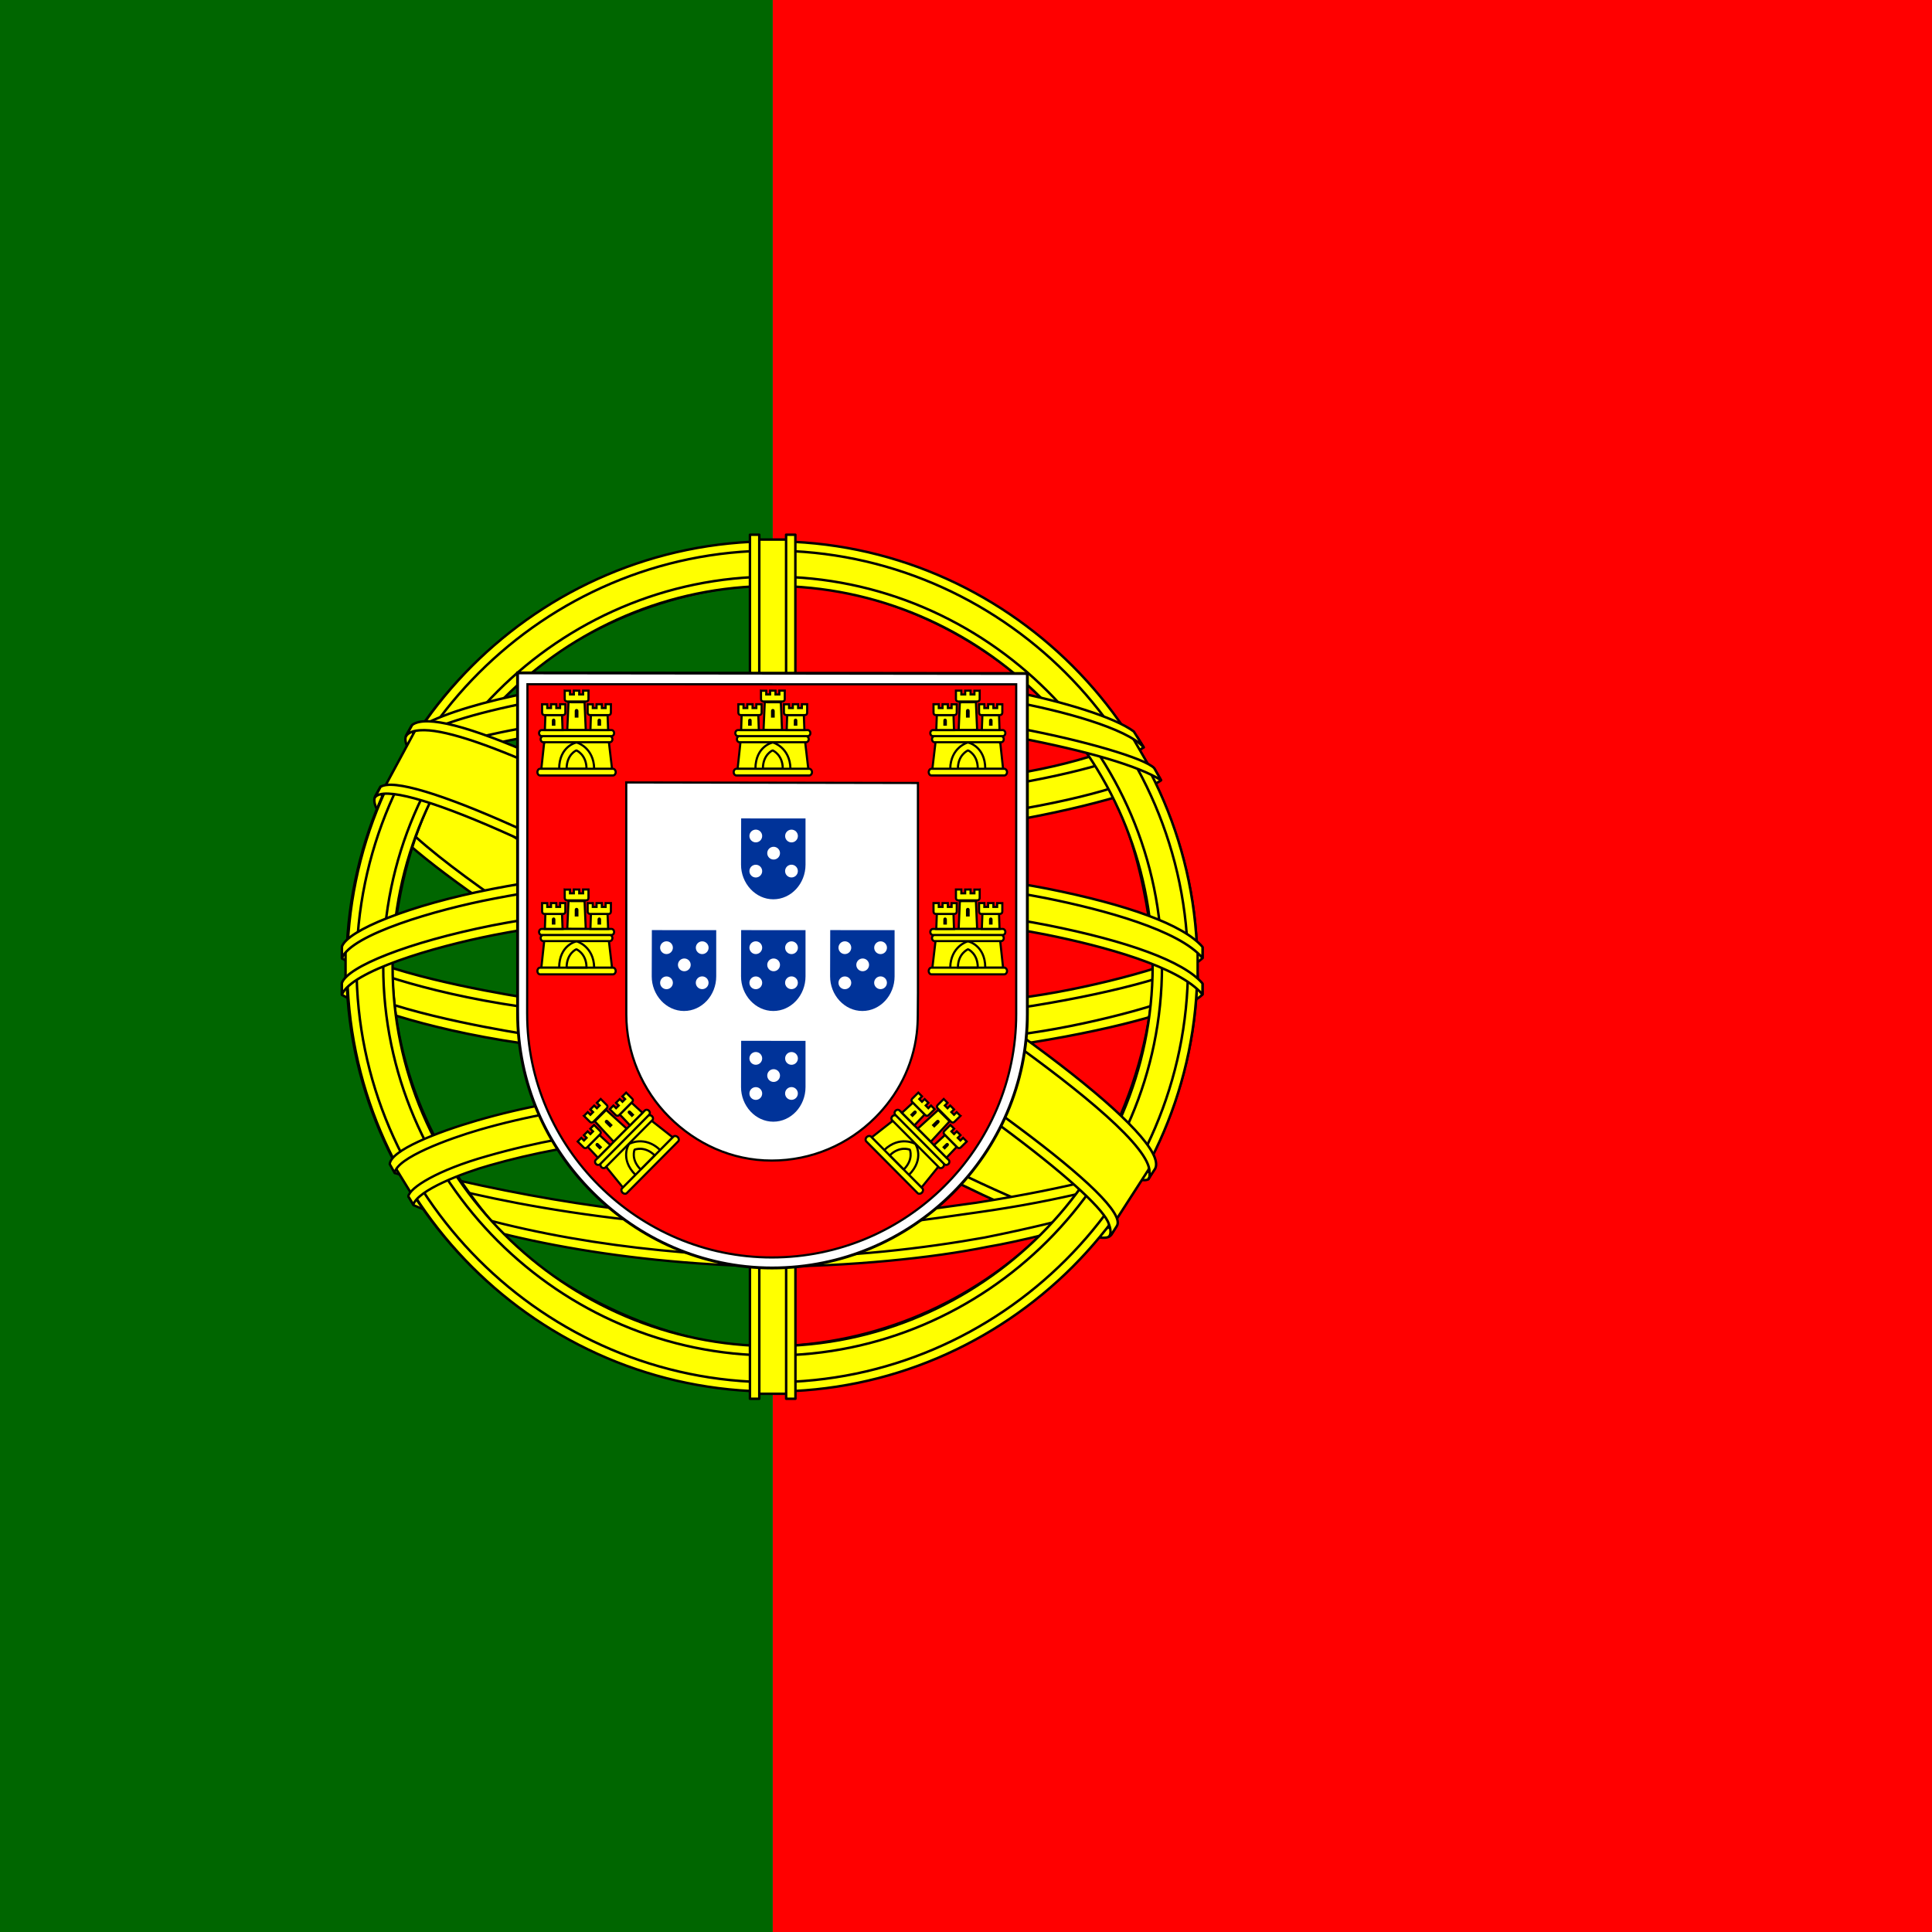
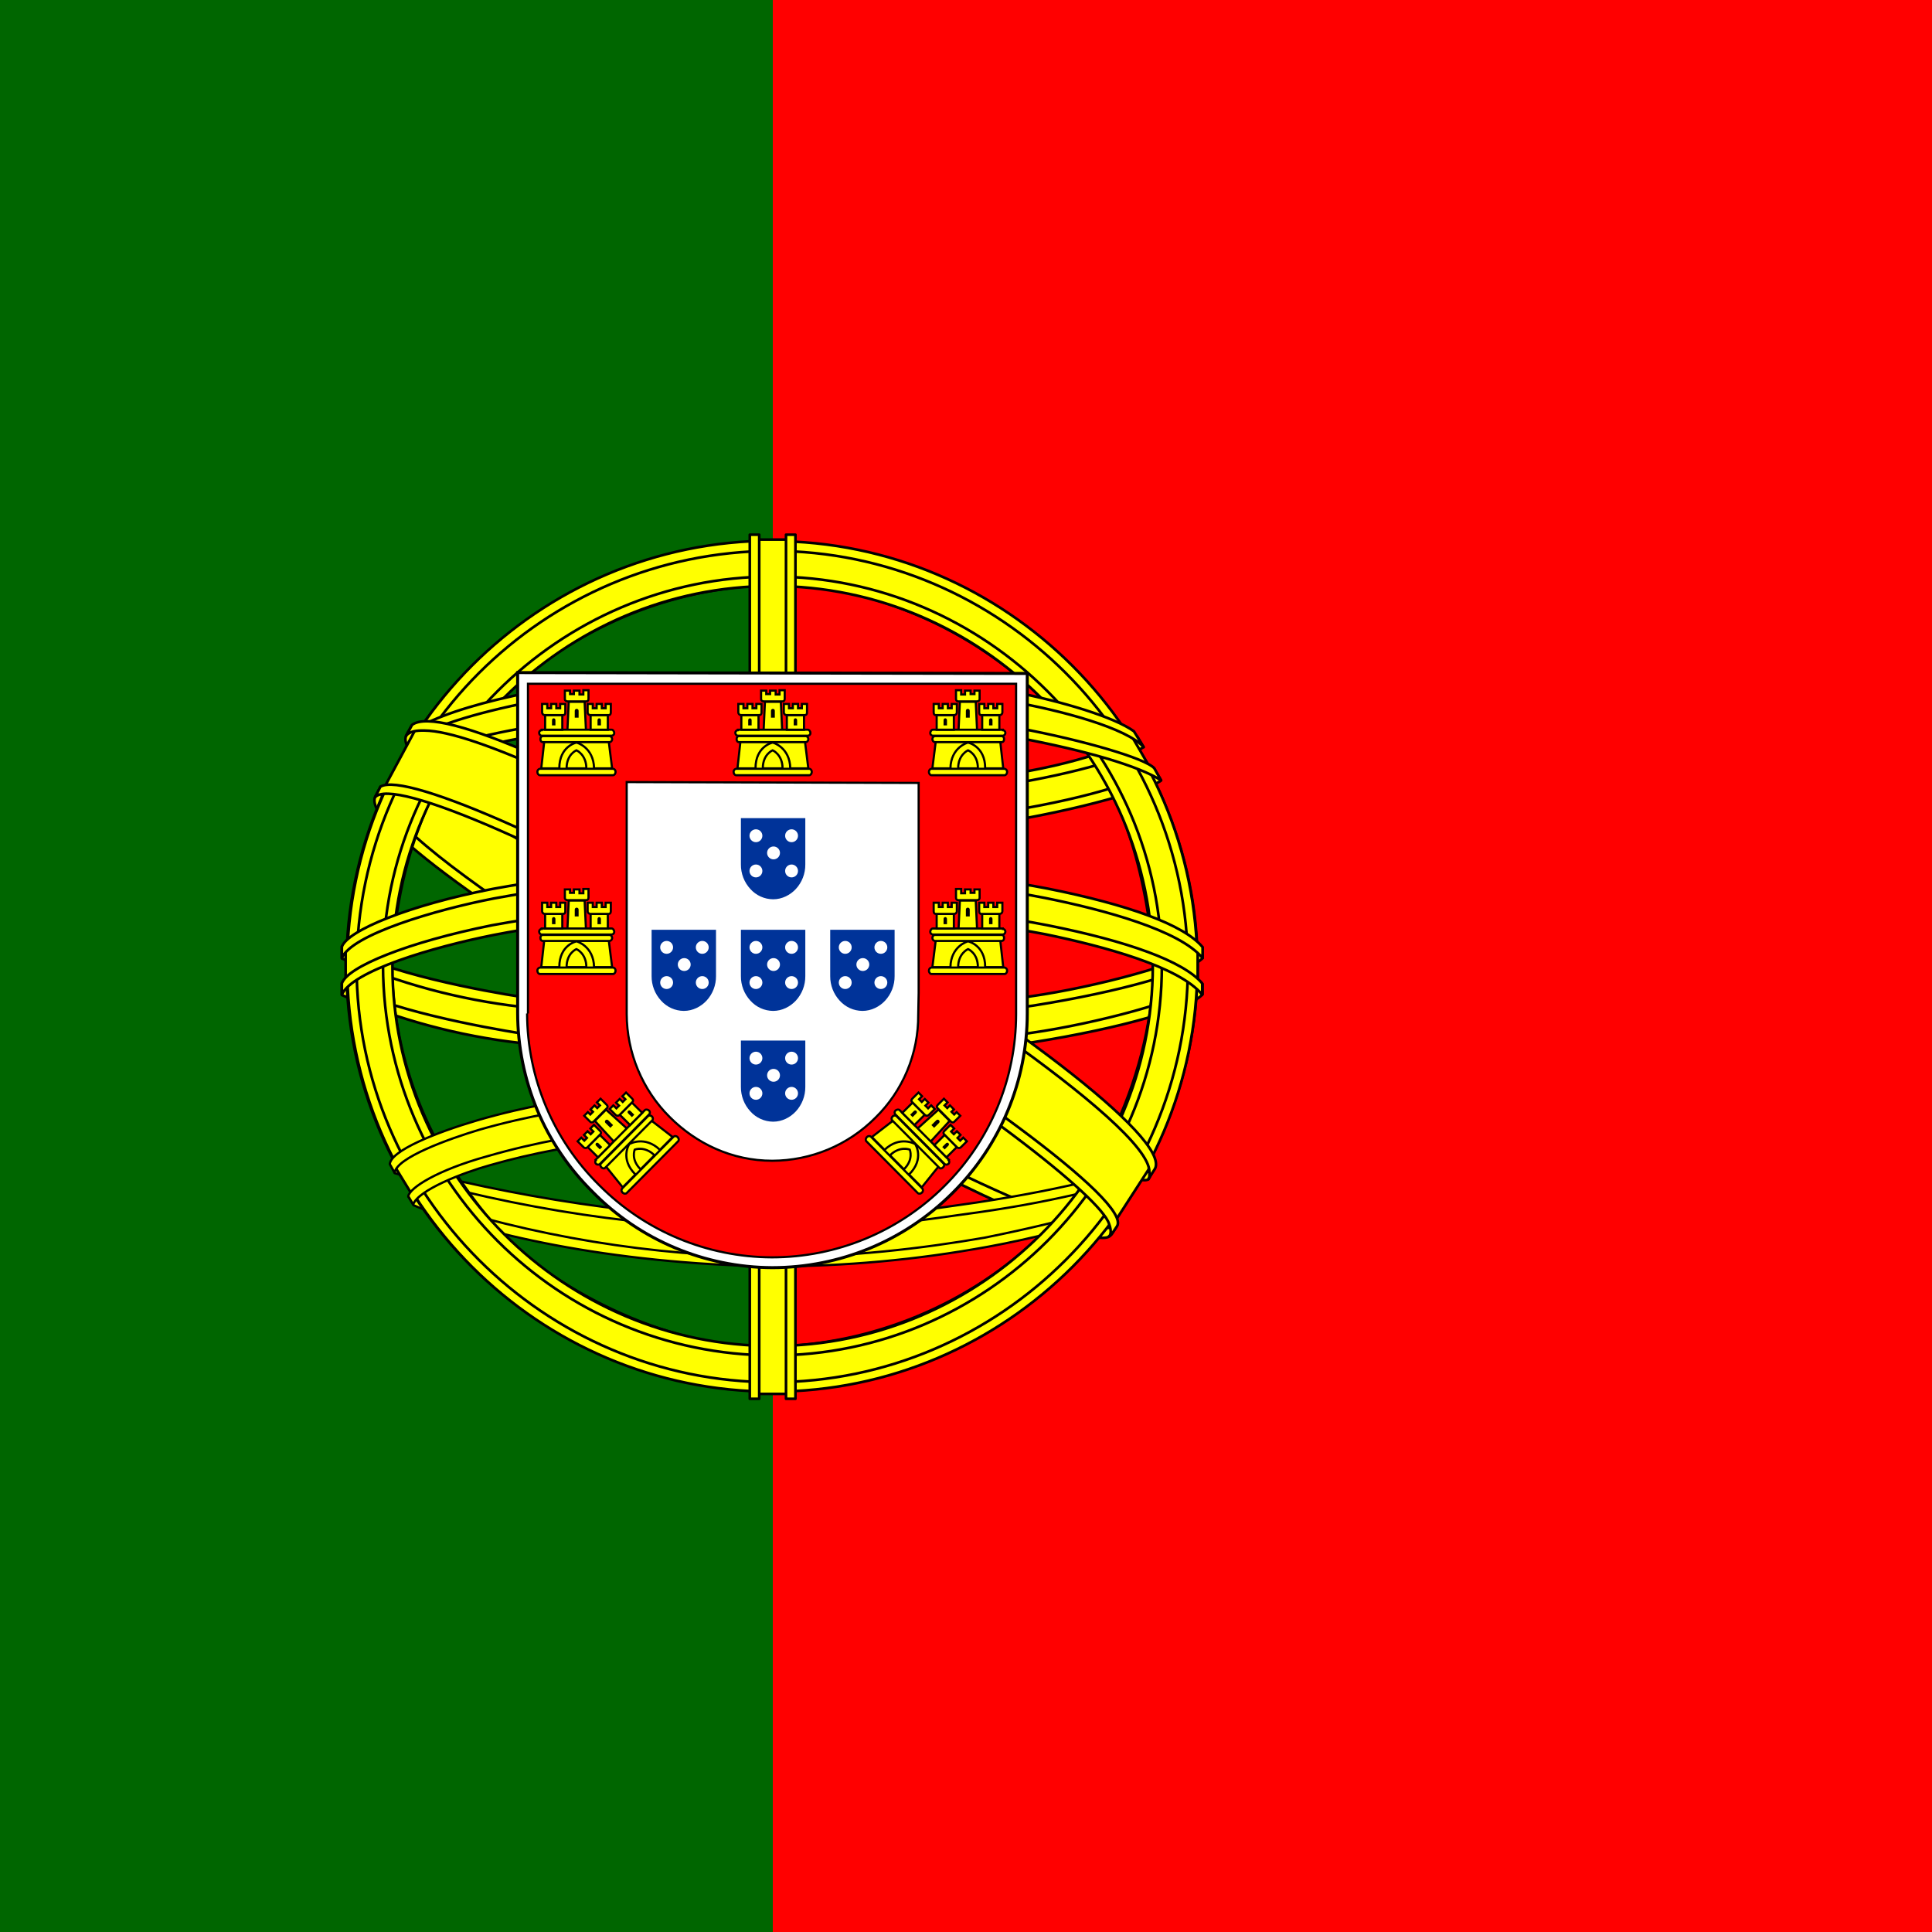
- <svg xmlns="http://www.w3.org/2000/svg" xmlns:xlink="http://www.w3.org/1999/xlink" height="512" width="512" version="1">
-   <path fill="red" d="M204.79 0h307.26v512H204.79z" />
-   <path fill="#060" d="M-.05 0h204.84v512H-.05z" />
-   <g fill="#ff0" fill-rule="evenodd" stroke="#000" stroke-width=".573" stroke-linecap="round" stroke-linejoin="round">
-     <path d="M293.78 326.588c-34.37-1.036-191.988-99.42-193.07-115.086l8.705-14.515c15.634 22.717 176.765 118.397 192.59 115.006l-8.225 14.59" stroke-width=".652" />
-     <path d="M107.583 195.015c-3.083 8.3 41.13 35.633 94.326 67.987 53.192 32.35 99.06 52.344 102.46 49.477.207-.37 1.672-2.892 1.537-2.872-.637.96-2.188 1.264-4.608.566-14.373-4.145-51.856-21.35-98.276-49.5-46.42-28.152-86.806-54.094-93.083-65.117-.435-.764-.746-2.158-.683-3.24l-.152-.004-1.337 2.337-.184.366zM294.59 327.043c-.584 1.057-1.67 1.093-3.735.866-12.857-1.424-51.87-20.396-98.033-48.03-53.715-32.154-98.077-61.452-93.264-69.11l1.31-2.314.257.08c-4.327 12.977 87.55 65.512 92.96 68.86 53.16 32.936 97.98 52.17 101.945 47.17l-1.443 2.483v-.004z" stroke-width=".652" />
-     <path d="M204.954 220.99c34.403-.27 76.857-4.7 101.29-14.438L300.978 198c-14.442 7.992-57.13 13.248-96.316 14.034-46.35-.426-79.064-4.742-95.456-15.74l-4.97 9.106c30.134 12.75 61.012 15.46 100.717 15.59" stroke-width=".652" />
-     <path d="M307.662 206.746c-.84 1.344-16.775 6.84-40.247 10.894-15.915 2.426-36.675 4.5-62.582 4.526-24.614.023-44.72-1.73-59.943-3.792-24.64-3.864-37.357-9.24-42.058-11.14.45-.893.74-1.52 1.172-2.355 13.534 5.388 26.31 8.637 41.278 10.94 15.122 2.048 34.986 3.825 59.478 3.802 25.787-.026 46.318-2.258 62.14-4.612 24.07-3.882 37.22-8.878 39.065-11.2l1.7 2.936h-.002zm-4.62-8.673c-2.61 2.095-15.608 6.705-38.48 10.357-15.262 2.188-34.67 4.146-59.465 4.17-23.556.023-42.802-1.565-57.44-3.697-23.227-3.033-35.59-8.505-40.045-10.1.443-.767.895-1.528 1.358-2.292 3.468 1.747 15.398 6.59 38.942 9.926 14.472 2.052 33.747 3.58 57.187 3.557 24.677-.025 43.863-2.02 59.03-4.197 22.99-3.163 35.36-9.042 37.237-10.514l1.676 2.79zM91.985 262.44c21.16 11.38 68.158 17.117 112.633 17.51 40.494.066 93.25-6.258 112.978-16.713l-.543-11.39c-6.172 9.644-62.707 18.896-112.875 18.517-50.168-.378-96.754-8.127-112.284-18.157l.09 10.23" stroke-width=".652" />
-     <path d="M318.675 260.8v2.718c-2.964 3.545-21.555 8.903-44.87 12.677-17.743 2.72-40.876 4.772-69.702 4.772-27.385 0-49.223-1.952-66.16-4.552-26.77-3.9-43.894-10.725-47.33-12.763l.014-3.17c10.325 6.866 38.3 11.888 47.692 13.425 16.825 2.583 38.534 4.52 65.782 4.52 28.69 0 51.694-2.038 69.326-4.74 16.727-2.416 40.555-8.7 45.246-12.884zm.012-9.66v2.716c-2.964 3.543-21.556 8.9-44.87 12.674-17.743 2.72-40.877 4.773-69.702 4.773-27.386 0-49.224-1.95-66.16-4.553-26.77-3.896-43.894-10.723-47.33-12.76l.014-3.17c10.324 6.863 38.297 11.886 47.69 13.42 16.826 2.586 38.535 4.525 65.784 4.525 28.69 0 51.694-2.04 69.326-4.744 16.726-2.415 40.555-8.7 45.246-12.883v.002zm-114.165 73.49c-48.665-.29-90.363-13.265-99.17-15.41l6.422 10.052c15.554 6.543 56.234 16.293 93.215 15.213 36.98-1.078 69.3-3.943 92.077-15.03l6.583-10.418c-15.52 7.31-68.344 15.52-99.128 15.594" stroke-width=".652" />
-     <path d="M299.538 317.12a152.554 152.554 0 0 1-2.954 4.358c-10.743 3.788-27.67 7.765-34.813 8.925-14.59 3.007-37.164 5.227-57.2 5.237-43.11-.63-78.398-9.07-95-16.27l-1.34-2.302.22-.346 2.272.88c29.523 10.563 62.68 14.777 94.092 15.534 19.954.07 39.93-2.287 56.083-5.176 24.77-4.963 34.786-8.704 37.86-10.4l.78-.438zm5.708-9.414c.025.03.05.057.075.088a301.968 301.968 0 0 1-2.232 3.712c-5.73 2.048-21.28 6.598-43.985 9.773-14.96 2.037-24.26 4.01-54.02 4.59-55.77-1.42-91.876-12.325-100.454-15.014l-1.272-2.44c32.32 8.438 65.333 14.328 101.726 14.93 27.228-.58 38.812-2.585 53.65-4.608 26.476-4.117 39.816-8.476 43.82-9.735a3.058 3.058 0 0 0-.176-.226l2.87-1.073v.002z" stroke-width=".626" />
-     <path d="M305.83 253.45c.158 32.015-16.225 60.743-29.42 73.416-18.67 17.93-43.422 29.464-72.328 29.996-32.28.593-62.715-20.45-70.878-29.695-15.96-18.074-28.955-41.025-29.372-71.957 1.977-34.94 15.694-59.278 35.576-75.968 19.883-16.69 46.357-24.818 68.405-24.237 25.438.67 55.153 13.15 75.686 37.925 13.45 16.23 19.276 33.846 22.33 60.52zM204.356 143.837c61.992 0 112.977 50.446 112.977 112.302 0 61.854-50.985 112.303-112.977 112.303-61.992 0-112.554-50.447-112.554-112.302 0-61.856 50.562-112.302 112.554-112.302" stroke-width=".652" />
-     <path d="M204.66 143.45c62.046 0 112.65 50.613 112.65 112.666 0 62.052-50.605 112.663-112.65 112.663-62.05 0-112.654-50.61-112.654-112.664 0-62.053 50.606-112.665 112.653-112.665zM94.484 256.117c0 60.6 49.762 110.185 110.174 110.185 60.41 0 110.173-49.585 110.173-110.184 0-60.6-49.763-110.186-110.174-110.186-60.413 0-110.175 49.588-110.175 110.186z" stroke-width=".652" />
-     <path d="M204.75 152.815c56.582 0 103.188 46.445 103.188 103.2 0 56.758-46.607 103.2-103.188 103.2-56.582 0-103.19-46.442-103.19-103.2 0-56.755 46.61-103.2 103.19-103.2zm-100.71 103.2c0 55.393 45.486 100.72 100.71 100.72 55.223 0 100.71-45.327 100.71-100.72 0-55.394-45.486-100.722-100.71-100.722S104.04 200.62 104.04 256.015z" stroke-width=".652" />
-     <path d="M209.29 142.996h-9.655l.01 226.372h9.69z" stroke-width=".652" />
-     <path d="M208.322 141.706h2.458l.02 228.977h-2.46l-.017-228.977zm-9.58.002h2.475l.004 228.977h-2.478V141.708z" stroke-width=".652" />
-     <path d="M317.39 260.477v-8.37l-6.816-6.347-38.684-10.24-55.75-5.69-67.13 3.414-47.787 11.378-9.648 7.145v8.37l24.44-10.964 58.026-9.102h55.752l40.96 4.552 28.445 6.827z" stroke-width=".652" />
-     <path d="M204.704 238.672c26.605-.05 52.418 2.52 72.892 6.507 21.127 4.223 35.996 9.506 41.08 15.44l-.006 2.938c-6.13-7.384-26.138-12.798-41.55-15.893-20.318-3.952-45.958-6.504-72.416-6.455-27.92.052-53.916 2.696-73.937 6.603C114.7 251 93.277 257.333 90.6 263.58v-3.06c1.47-4.323 17.424-10.784 39.805-15.265 20.172-3.933 46.217-6.532 74.3-6.583zm.012-9.663c26.604-.05 52.417 2.522 72.89 6.507 21.13 4.225 35.997 9.507 41.08 15.44l-.005 2.94c-6.13-7.384-26.137-12.798-41.548-15.892-20.32-3.954-45.96-6.506-72.416-6.455-27.92.05-53.79 2.696-73.814 6.6-15.503 2.94-37.804 9.524-40.29 15.77v-3.06c1.468-4.278 17.745-10.97 39.804-15.267 20.172-3.933 46.217-6.53 74.3-6.583zm-.546-49.286c41.925-.21 78.495 5.863 95.226 14.433l6.103 10.558c-14.543-7.837-53.996-15.986-101.27-14.768-38.518.237-79.675 4.24-100.324 15.258l7.286-12.185c16.947-8.79 56.914-13.248 92.98-13.294" stroke-width=".652" />
-     <path d="M204.727 188.44c23.913-.065 47.02 1.284 65.395 4.6 17.113 3.185 33.433 7.965 35.767 10.536l1.808 3.197c-5.675-3.706-19.798-7.832-37.932-11.27-18.21-3.424-41.302-4.558-65.08-4.495-26.99-.093-47.96 1.332-65.957 4.47-19.034 3.56-32.24 8.65-35.496 11.066l1.773-3.38c6.33-3.23 16.372-7.12 33.25-10.16 18.61-3.4 39.802-4.42 66.472-4.565h-.002zm-.01-9.655c22.884-.06 45.48 1.216 63.092 4.382 13.89 2.704 27.627 6.926 32.658 10.682l2.646 4.204c-4.5-5-21.432-9.74-36.38-12.393-17.477-3.013-39.134-4.206-62.018-4.397-24.016.067-46.21 1.538-63.433 4.674-16.43 3.127-27.034 6.83-31.52 9.72l2.327-3.512c6.19-3.26 16.193-6.253 28.79-8.7 17.35-3.16 39.68-4.592 63.837-4.66zm55.966 124.16c-20.728-3.87-41.494-4.432-55.998-4.26-69.868.818-92.438 14.345-95.192 18.44l-5.222-8.51c17.79-12.894 55.835-20.125 100.793-19.385 23.345.382 43.49 1.932 60.438 5.215l-4.82 8.502" stroke-width=".652" />
-     <path d="M204.283 297.483c19.436.29 38.513 1.093 56.927 4.527l-1.334 2.354c-17.102-3.157-35.334-4.365-55.527-4.267-25.786-.2-51.866 2.207-74.572 8.723-7.164 1.994-19.025 6.6-20.234 10.406l-1.327-2.187c.383-2.25 7.55-6.92 20.95-10.685 26.01-7.448 50.335-8.703 75.116-8.874v.004zm.882-9.78c20.137.376 40.932 1.307 61.144 5.31l-1.39 2.45c-18.252-3.622-35.69-4.83-59.636-5.198-25.867.047-53.306 1.89-78.254 9.144-8.055 2.345-21.956 7.418-22.42 11.434l-1.325-2.35c.302-3.648 12.335-8.406 23.162-11.556 25.14-7.31 52.65-9.188 78.72-9.235z" stroke-width=".626" />
-     <path d="M304.408 309.908l-8.396 13.026-24.122-21.423-62.578-42.097-70.542-38.684-36.625-12.528 7.805-14.473 2.65-1.446 22.757 5.69 75.093 38.684 43.235 27.306 36.41 26.17 14.79 17.066z" stroke-width=".652" />
-     <path d="M100.825 208.543c6.424-4.357 53.634 16.674 103.032 46.46 49.266 29.872 96.343 63.626 92.094 69.943l-1.397 2.198-.64.506c.136-.098.844-.964-.07-3.306-2.1-6.907-35.494-33.554-90.902-67.01-54.015-32.21-99.033-51.622-103.534-46.073l1.42-2.717h-.002zm205.3 101.18c4.063-8.024-39.726-41.01-94.016-73.128-55.54-31.478-95.568-50.006-102.88-44.48l-1.624 2.956c-.014.164.06-.2.403-.466 1.328-1.16 3.532-1.08 4.526-1.1 12.59.19 48.546 16.736 98.994 45.657 22.104 12.875 93.378 58.587 93.106 71.44.02 1.106.092 1.334-.324 1.88l1.813-2.757v-.002z" stroke-width=".652" />
+ <svg xmlns="http://www.w3.org/2000/svg" xmlns:xlink="http://www.w3.org/1999/xlink" id="flag-icon-css-pt" width="512" height="512">
+   <path fill="red" d="M204.8 0H512v512H204.7z" />
+   <path fill="#060" d="M0 0h204.8v512H-.1z" />
+   <g fill="#ff0" fill-rule="evenodd" stroke="#000" stroke-linecap="round" stroke-linejoin="round" stroke-width=".6">
+     <path stroke-width=".7" d="M293.8 326.6c-34.4-1-192-99.4-193-115.1l8.6-14.5C125 219.7 286.2 315.4 302 312l-8.2 14.6" />
+     <path stroke-width=".7" d="M107.6 195c-3.1 8.3 41.1 35.6 94.3 68 53.2 32.3 99 52.3 102.5 49.5l1.5-2.9c-.6 1-2.2 1.3-4.6.6-14.4-4.2-51.9-21.4-98.3-49.5s-86.8-54.1-93-65.1a6.7 6.7 0 0 1-.7-3.3h-.2l-1.3 2.3-.2.4zm187 132c-.6 1.1-1.7 1.1-3.7 1-12.9-1.5-52-20.5-98-48.1-53.8-32.2-98.2-61.5-93.3-69.1l1.3-2.4.2.1c-4.3 13 87.6 65.5 93 68.9 53.1 33 98 52.2 102 47.2l-1.5 2.4z" />
+     <path stroke-width=".7" d="M205 221c34.3-.3 76.8-4.7 101.2-14.4L301 198c-14.5 8-57.1 13.3-96.3 14-46.4-.4-79.1-4.7-95.5-15.7l-5 9.1c30.2 12.7 61 15.5 100.8 15.6" />
+     <path stroke-width=".7" d="M307.7 206.8c-.9 1.3-16.8 6.8-40.3 10.8a416 416 0 0 1-62.6 4.6 444.3 444.3 0 0 1-60-3.8c-24.5-3.9-37.3-9.3-42-11.2l1.2-2.3c13.5 5.4 26.3 8.6 41.3 11a438.9 438.9 0 0 0 59.5 3.7 417.8 417.8 0 0 0 62.1-4.6c24-3.9 37.2-8.9 39-11.2l1.8 3zM303 198c-2.6 2-15.6 6.7-38.4 10.3a414 414 0 0 1-59.5 4.2 400 400 0 0 1-57.4-3.7c-23.3-3-35.6-8.5-40-10.1l1.3-2.3c3.4 1.8 15.4 6.6 39 10 14.4 2 33.7 3.5 57.1 3.5a408.6 408.6 0 0 0 59-4.2c23-3.2 35.4-9 37.3-10.5l1.6 2.8zM92 262.4c21.2 11.4 68.1 17.2 112.6 17.6 40.5 0 93.3-6.3 113-16.8l-.6-11.4c-6.1 9.7-62.6 19-112.8 18.6-50.2-.4-96.8-8.2-112.3-18.2v10.2" />
+     <path stroke-width=".7" d="M318.7 260.8v2.7c-3 3.6-21.6 9-44.9 12.7a463.2 463.2 0 0 1-69.7 4.8c-27.4 0-49.2-2-66.2-4.6a164.8 164.8 0 0 1-47.3-12.7v-3.2c10.4 6.9 38.3 11.9 47.7 13.4 16.8 2.6 38.5 4.5 65.8 4.5 28.7 0 51.7-2 69.3-4.7 16.8-2.4 40.6-8.7 45.3-12.9zm0-9.7v2.8c-3 3.5-21.6 8.9-44.9 12.6a463.2 463.2 0 0 1-69.7 4.8c-27.4 0-49.2-2-66.1-4.5A165 165 0 0 1 90.6 254v-3.2c10.4 6.9 38.3 12 47.7 13.4 16.9 2.6 38.6 4.6 65.8 4.6 28.7 0 51.7-2 69.3-4.8 16.8-2.4 40.6-8.7 45.3-12.9zm-114.2 73.5c-48.6-.3-90.3-13.2-99.1-15.4l6.4 10c15.5 6.6 56.2 16.4 93.2 15.3s69.3-4 92-15l6.6-10.5c-15.5 7.3-68.3 15.6-99 15.6" />
+     <path d="M299.5 317.1a152.6 152.6 0 0 1-3 4.4 258.9 258.9 0 0 1-34.7 8.9 315 315 0 0 1-57.2 5.2c-43.1-.6-78.4-9-95-16.2l-1.4-2.3.3-.4 2.2.9a305.5 305.5 0 0 0 94.1 15.5c20 .1 40-2.3 56.1-5.1 24.8-5 34.8-8.7 37.9-10.4l.7-.5zm5.7-9.4h.1a302 302 0 0 1-2.2 3.8c-5.7 2-21.3 6.6-44 9.8-15 2-24.3 4-54 4.6a371 371 0 0 1-100.5-15l-1.2-2.5a424.4 424.4 0 0 0 101.7 15c27.2-.6 38.8-2.6 53.6-4.7 26.5-4 39.8-8.4 43.8-9.7a3 3 0 0 0-.1-.2l2.8-1.1z" />
+     <path stroke-width=".7" d="M305.8 253.4c.2 32-16.2 60.8-29.4 73.5a106 106 0 0 1-72.3 30c-32.3.6-62.7-20.5-70.9-29.7-16-18.1-29-41-29.4-72 2-35 15.7-59.3 35.6-76a106.3 106.3 0 0 1 68.4-24.2c25.4.7 55.2 13.2 75.7 38 13.4 16.2 19.3 33.8 22.3 60.5zM204.4 143.8c62 0 113 50.5 113 112.3a113 113 0 0 1-113 112.3c-62 0-112.6-50.4-112.6-112.3s50.6-112.3 112.6-112.3" />
+     <path stroke-width=".7" d="M204.7 143.4c62 0 112.6 50.7 112.6 112.7s-50.6 112.7-112.6 112.7C142.7 368.8 92 318.2 92 256c0-62 50.6-112.7 112.7-112.7zM94.5 256.1c0 60.6 49.8 110.2 110.2 110.2 60.4 0 110.1-49.6 110.1-110.2S265.1 146 204.7 146A110.6 110.6 0 0 0 94.5 256.1z" />
+     <path stroke-width=".7" d="M204.8 152.8c56.5 0 103.1 46.5 103.1 103.2 0 56.8-46.6 103.2-103.1 103.2A103.6 103.6 0 0 1 101.5 256c0-56.7 46.6-103.2 103.2-103.2zM104 256c0 55.4 45.5 100.7 100.8 100.7 55.2 0 100.7-45.3 100.7-100.7 0-55.4-45.5-100.7-100.8-100.7S104 200.6 104 256z" />
+     <path stroke-width=".7" d="M209.3 143h-9.7v226.4h9.7z" />
+     <path stroke-width=".7" d="M208.3 141.7h2.5v229h-2.5v-229zm-9.6 0h2.5v229h-2.5v-229z" />
+     <path stroke-width=".7" d="M317.4 260.5V252l-6.8-6.3-38.7-10.3-55.8-5.7-67 3.4-47.9 11.4-9.6 7.2v8.3l24.4-11 58-9h55.8l41 4.5 28.4 6.9z" />
+     <path stroke-width=".7" d="M204.7 238.7c26.6 0 52.4 2.5 72.9 6.5 21.1 4.2 36 9.5 41 15.4v3c-6-7.4-26-12.8-41.5-16-20.3-3.9-46-6.4-72.4-6.4-28 0-54 2.7-74 6.6-16 3.2-37.4 9.5-40.1 15.8v-3c1.5-4.4 17.4-10.9 39.8-15.4a405 405 0 0 1 74.3-6.5zm0-9.7c26.6 0 52.4 2.5 73 6.5 21 4.2 36 9.5 41 15.5v2.9c-6.1-7.4-26.2-12.8-41.6-15.9-20.3-4-46-6.5-72.4-6.5a402 402 0 0 0-73.8 6.6c-15.5 3-37.8 9.6-40.3 15.8v-3c1.5-4.3 17.8-11 39.8-15.3a405 405 0 0 1 74.3-6.6zm-.5-49.3c41.9-.2 78.5 5.9 95.2 14.5l6.1 10.5c-14.5-7.8-54-16-101.3-14.7-38.5.2-79.6 4.2-100.3 15.2l7.3-12.2c17-8.8 57-13.2 93-13.3" />
+     <path stroke-width=".7" d="M204.7 188.4c24 0 47 1.3 65.4 4.6 17.1 3.2 33.5 8 35.8 10.6l1.8 3.2c-5.7-3.7-19.8-7.9-38-11.3a367.2 367.2 0 0 0-65-4.5c-27 0-48 1.3-66 4.5-19 3.5-32.2 8.6-35.5 11l1.8-3.3c6.3-3.3 16.4-7.2 33.3-10.2 18.6-3.4 39.7-4.4 66.4-4.6zm0-9.6a371 371 0 0 1 63.1 4.4c13.9 2.7 27.6 6.9 32.7 10.6l2.6 4.2c-4.5-5-21.4-9.7-36.4-12.3-17.4-3-39.1-4.2-62-4.4-24 0-46.2 1.5-63.4 4.6-16.4 3.2-27 6.9-31.5 9.8l2.3-3.6c6.2-3.2 16.2-6.2 28.8-8.7 17.3-3.1 39.7-4.6 63.8-4.6zm56 124.1a293.3 293.3 0 0 0-56-4.2c-69.9.8-92.4 14.3-95.2 18.4l-5.2-8.5C122 295.7 160 288.5 205 289.2c23.3.4 43.4 2 60.4 5.2l-4.8 8.5" />
+     <path d="M204.3 297.5c19.4.3 38.5 1 57 4.5l-1.4 2.4a297.6 297.6 0 0 0-55.5-4.3c-25.8-.2-52 2.2-74.6 8.7-7.2 2-19 6.6-20.3 10.4l-1.3-2.2c.4-2.2 7.6-6.9 21-10.6 26-7.5 50.3-8.7 75-9zm.9-9.8c20.1.4 40.9 1.3 61.1 5.3l-1.4 2.5a319 319 0 0 0-59.6-5.2c-25.9 0-53.3 1.9-78.3 9.1-8 2.4-22 7.4-22.4 11.4l-1.3-2.3c.3-3.6 12.3-8.4 23.2-11.6 25-7.3 52.6-9.2 78.7-9.2z" />
+     <path stroke-width=".7" d="M304.4 309.9l-8.4 13-24.1-21.4-62.6-42-70.5-38.8-36.7-12.5 7.8-14.5 2.7-1.4 22.8 5.7 75 38.7 43.3 27.3L290 290l14.8 17.1z" />
+     <path stroke-width=".7" d="M100.8 208.5c6.5-4.3 53.7 16.7 103 46.5 49.3 29.9 96.4 63.6 92.2 70l-1.4 2.1-.7.5c.2 0 .9-1 0-3.3-2.2-6.9-35.5-33.5-91-67-54-32.2-99-51.6-103.5-46l1.4-2.8zm205.3 101.2c4-8-39.7-41-94-73.1-55.5-31.5-95.6-50-102.9-44.5l-1.6 3c0 .1 0-.2.4-.5 1.3-1.1 3.5-1 4.5-1 12.6.1 48.6 16.6 99 45.6 22.1 12.8 93.4 58.6 93.1 71.4 0 1.1.1 1.3-.3 1.9l1.8-2.8z" />
  </g>
-   <g transform="translate(-68.306 28.444) scale(1.13778)">
-     <path d="M180.6 211.01c0 16.27 6.663 30.987 17.457 41.742 10.815 10.778 25.512 17.58 41.81 17.58 16.38 0 31.246-6.654 42.015-17.39 10.77-10.735 17.443-25.552 17.446-41.88h-.002v-79.19l-118.74-.14.012 79.278h.002z" fill="#fff" stroke="#000" stroke-width=".67" />
-     <path d="M182.82 211.12v.045c0 15.557 6.44 29.724 16.775 40.01 10.354 10.304 24.614 16.71 40.214 16.71 15.68 0 29.91-6.36 40.22-16.625 10.31-10.265 16.698-24.433 16.7-40.044h-.002V134.39l-113.84-.02-.07 76.75m91.022-53.748l.004 48.89-.04 5.173c0 1.36-.082 2.912-.24 4.233-.926 7.73-4.48 14.467-9.746 19.708-6.164 6.136-14.67 9.942-24.047 9.942-9.326 0-17.638-3.938-23.828-10.1-6.35-6.32-10.03-14.986-10.03-23.947l-.013-54.022 67.94.122v.002z" fill="red" stroke="#000" stroke-width=".507" />
+   <g transform="translate(-68.3 28.4) scale(1.13778)">
+     <path fill="#fff" stroke="#000" stroke-width=".7" d="M180.6 211a58.7 58.7 0 0 0 17.5 41.7 59 59 0 0 0 41.8 17.6 59.4 59.4 0 0 0 42-17.4 59 59 0 0 0 17.4-41.8v-79.2l-118.7-.2V211z" />
+     <path fill="red" stroke="#000" stroke-width=".5" d="M182.8 211.1a56.4 56.4 0 0 0 16.8 40 57 57 0 0 0 40.2 16.8 56.9 56.9 0 0 0 40.2-16.6 56.4 56.4 0 0 0 16.7-40v-77H183v76.8m91-53.7v48.9l-.1 5.1a33.2 33.2 0 0 1-10 24 34 34 0 0 1-24 10c-9.4 0-17.7-4-23.9-10.2a34 34 0 0 1-10-24v-54l68 .2z" />
    <g id="e">
      <g id="d" fill="#ff0" stroke="#000" stroke-width=".5">
-         <path d="M190.19 154.43c.135-5.52 4.052-6.828 4.08-6.847.03-.02 4.232 1.407 4.218 6.898l-8.298-.05" stroke="none" />
-         <path d="M186.81 147.69l-.682 6.345 4.14.01c.04-5.25 3.975-6.124 4.07-6.104.09-.004 3.99 1.16 4.093 6.104h4.152l-.75-6.394-15.022.038v.002zm-.96 6.37h16.946c.357 0 .65.353.65.784 0 .43-.293.78-.65.78H185.85c-.357 0-.65-.35-.65-.78 0-.43.293-.784.65-.784z" />
-         <path d="M192.01 154.03c.018-3.313 2.262-4.25 2.274-4.248 0 0 2.342.966 2.36 4.248h-4.634m-5.8-8.98h16.245c.342 0 .623.318.623.705 0 .387-.28.704-.623.704H186.21c-.342 0-.623-.316-.623-.705 0-.387.28-.705.623-.705zm.34 1.42h15.538c.327 0 .595.317.595.704 0 .388-.268.704-.595.704H186.55c-.327 0-.595-.316-.595-.704 0-.387.268-.704.595-.704zm5.02-10.59l1.227.002v.87h.895v-.89l1.257.005v.887h.896v-.89h1.258l-.002 2.01c0 .317-.254.52-.55.52h-4.41c-.296 0-.57-.236-.57-.525l-.004-1.99zm4.62 2.69l.277 6.45-4.303-.015.285-6.452 3.74.017" />
-         <path id="a" d="M190.94 141.56l.13 3.478h-4.124l.116-3.478h3.88-.002z" />
-         <use height="100%" width="100%" xlink:href="#a" x="10.609" />
-         <path id="b" d="M186.3 139.04l1.2.003v.872h.877v-.892l1.23.004v.89h.88v-.894l1.23.002-.003 2.012c0 .314-.25.518-.536.518h-4.317c-.29 0-.558-.235-.558-.525l-.003-1.99z" />
-         <use height="100%" width="100%" xlink:href="#b" x="10.609" />
-         <path d="M193.9 140.61c-.026-.627.877-.634.866 0v1.536h-.866v-1.536" fill="#000" stroke="none" />
-         <path id="c" d="M188.57 142.84c-.003-.606.837-.618.826 0v1.187h-.826v-1.187" fill="#000" stroke="none" />
-         <use height="100%" width="100%" xlink:href="#c" x="10.641" />
+         <path stroke="none" d="M190.2 154.4c.1-5.5 4-6.8 4-6.8.1 0 4.3 1.4 4.3 6.9h-8.3" />
+         <path d="M186.8 147.7l-.7 6.3h4.2c0-5.2 4-6 4-6 .1 0 4 1.1 4.1 6h4.2l-.8-6.4h-15zm-1 6.4h17c.3 0 .6.3.6.7 0 .5-.3.8-.6.8h-17c-.3 0-.6-.3-.6-.8 0-.4.3-.7.7-.7z" />
+         <path d="M192 154c0-3.3 2.3-4.2 2.3-4.2s2.3 1 2.3 4.2H192m-5.8-9h16.3c.3 0 .6.4.6.8 0 .3-.3.6-.6.6h-16.3c-.3 0-.6-.3-.6-.7 0-.3.3-.6.6-.6zm.4 1.5H202c.3 0 .6.3.6.7 0 .4-.3.7-.6.7h-15.5c-.4 0-.6-.3-.6-.7 0-.4.2-.7.6-.7zm5-10.6h1.2v.8h.9v-.8h1.3v.9h.9v-1h1.2v2c0 .4-.2.6-.5.6h-4.4c-.3 0-.6-.2-.6-.5v-2zm4.6 2.7l.3 6.4h-4.3l.3-6.5h3.7" />
+         <path id="a" d="M191 141.6v3.4h-4v-3.4h4z" />
+         <use width="100%" height="100%" x="10.6" xlink:href="#a" />
+         <path id="b" d="M186.3 139h1.2v1h.9v-1h1.2v1h.9v-1h1.2v2c0 .4-.2.6-.5.6h-4.3c-.3 0-.6-.3-.6-.6v-2z" />
+         <use width="100%" height="100%" x="10.6" xlink:href="#b" />
+         <path fill="#000" stroke="none" d="M193.9 140.6c0-.6.9-.6.9 0v1.6h-.9v-1.6" />
+         <path id="c" fill="#000" stroke="none" d="M188.6 142.8c0-.6.8-.6.8 0v1.2h-.8v-1.2" />
+         <use width="100%" height="100%" x="10.6" xlink:href="#c" />
      </g>
-       <use height="100%" width="100%" xlink:href="#d" y="46.32" />
-       <use height="100%" width="100%" xlink:href="#d" transform="rotate(-45.202 312.766 180.004)" />
+       <use width="100%" height="100%" y="46.3" xlink:href="#d" />
+       <use width="100%" height="100%" transform="rotate(-45.2 312.8 180)" xlink:href="#d" />
    </g>
-     <use height="100%" width="100%" xlink:href="#d" x="45.714" />
-     <use height="100%" width="100%" xlink:href="#e" transform="matrix(-1 0 0 1 479.792 0)" />
+     <use width="100%" height="100%" x="45.7" xlink:href="#d" />
+     <use width="100%" height="100%" transform="matrix(-1 0 0 1 479.8 0)" xlink:href="#e" />
    <g id="f" fill="#fff">
-       <path d="M232.636 202.406v.005a8.34 8.34 0 0 0 2.212 5.69c1.365 1.467 3.245 2.378 5.302 2.378 2.067 0 3.944-.905 5.303-2.365 1.358-1.46 2.202-3.472 2.202-5.693v-10.768l-14.992-.013-.028 10.765" fill="#039" />
-       <circle cx="236.074" cy="195.735" r="1.486" />
-       <circle cx="244.392" cy="195.742" r="1.486" />
-       <circle cx="240.225" cy="199.735" r="1.486" />
-       <circle cx="236.074" cy="203.916" r="1.486" />
-       <circle cx="244.383" cy="203.905" r="1.486" />
+       <path fill="#039" d="M232.6 202.4a8.3 8.3 0 0 0 2.2 5.7 7.2 7.2 0 0 0 5.3 2.4c2.1 0 4-1 5.3-2.4a8.3 8.3 0 0 0 2.2-5.7v-10.8h-15v10.8" />
+       <circle cx="236.1" cy="195.7" r="1.5" />
+       <circle cx="244.4" cy="195.7" r="1.5" />
+       <circle cx="240.2" cy="199.7" r="1.5" />
+       <circle cx="236.1" cy="203.9" r="1.5" />
+       <circle cx="244.4" cy="203.9" r="1.5" />
    </g>
-     <use height="100%" width="100%" xlink:href="#f" y="-26.016" />
-     <use height="100%" width="100%" xlink:href="#f" x="-20.799" />
-     <use height="100%" width="100%" xlink:href="#f" x="20.745" />
-     <use height="100%" width="100%" xlink:href="#f" y="25.784" />
+     <use width="100%" height="100%" y="-26" xlink:href="#f" />
+     <use width="100%" height="100%" x="-20.8" xlink:href="#f" />
+     <use width="100%" height="100%" x="20.8" xlink:href="#f" />
+     <use width="100%" height="100%" y="25.8" xlink:href="#f" />
  </g>
</svg>
